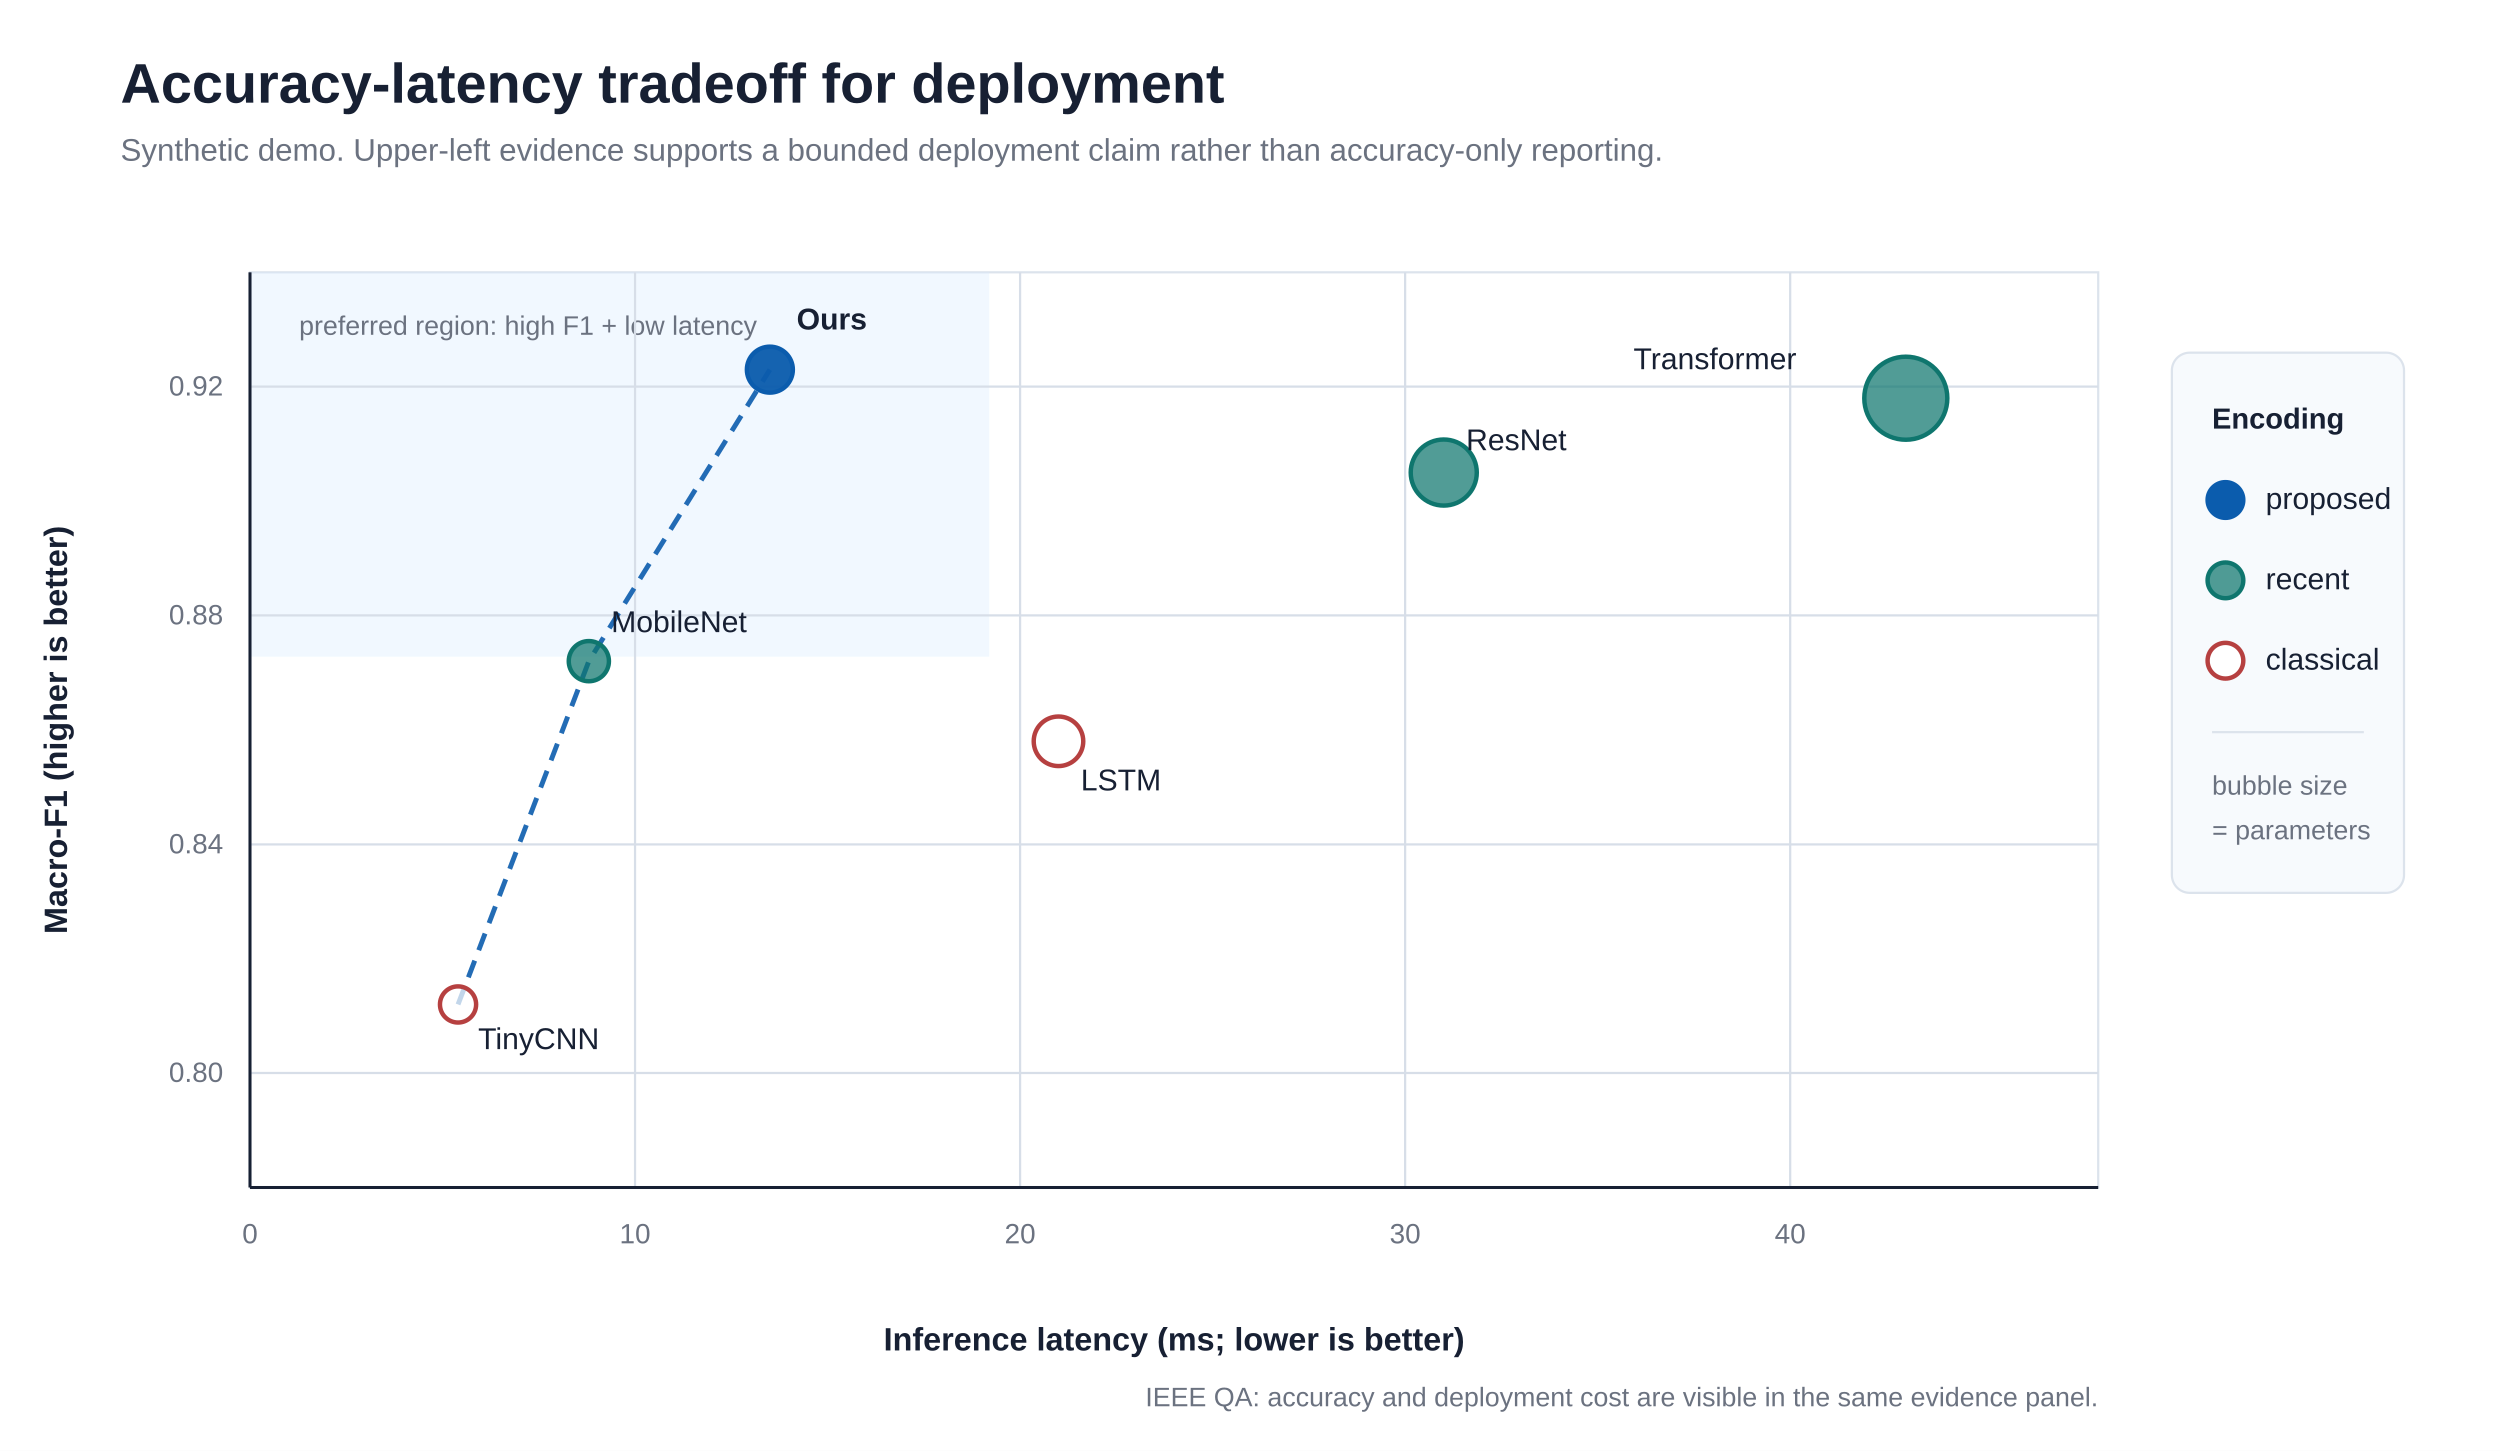
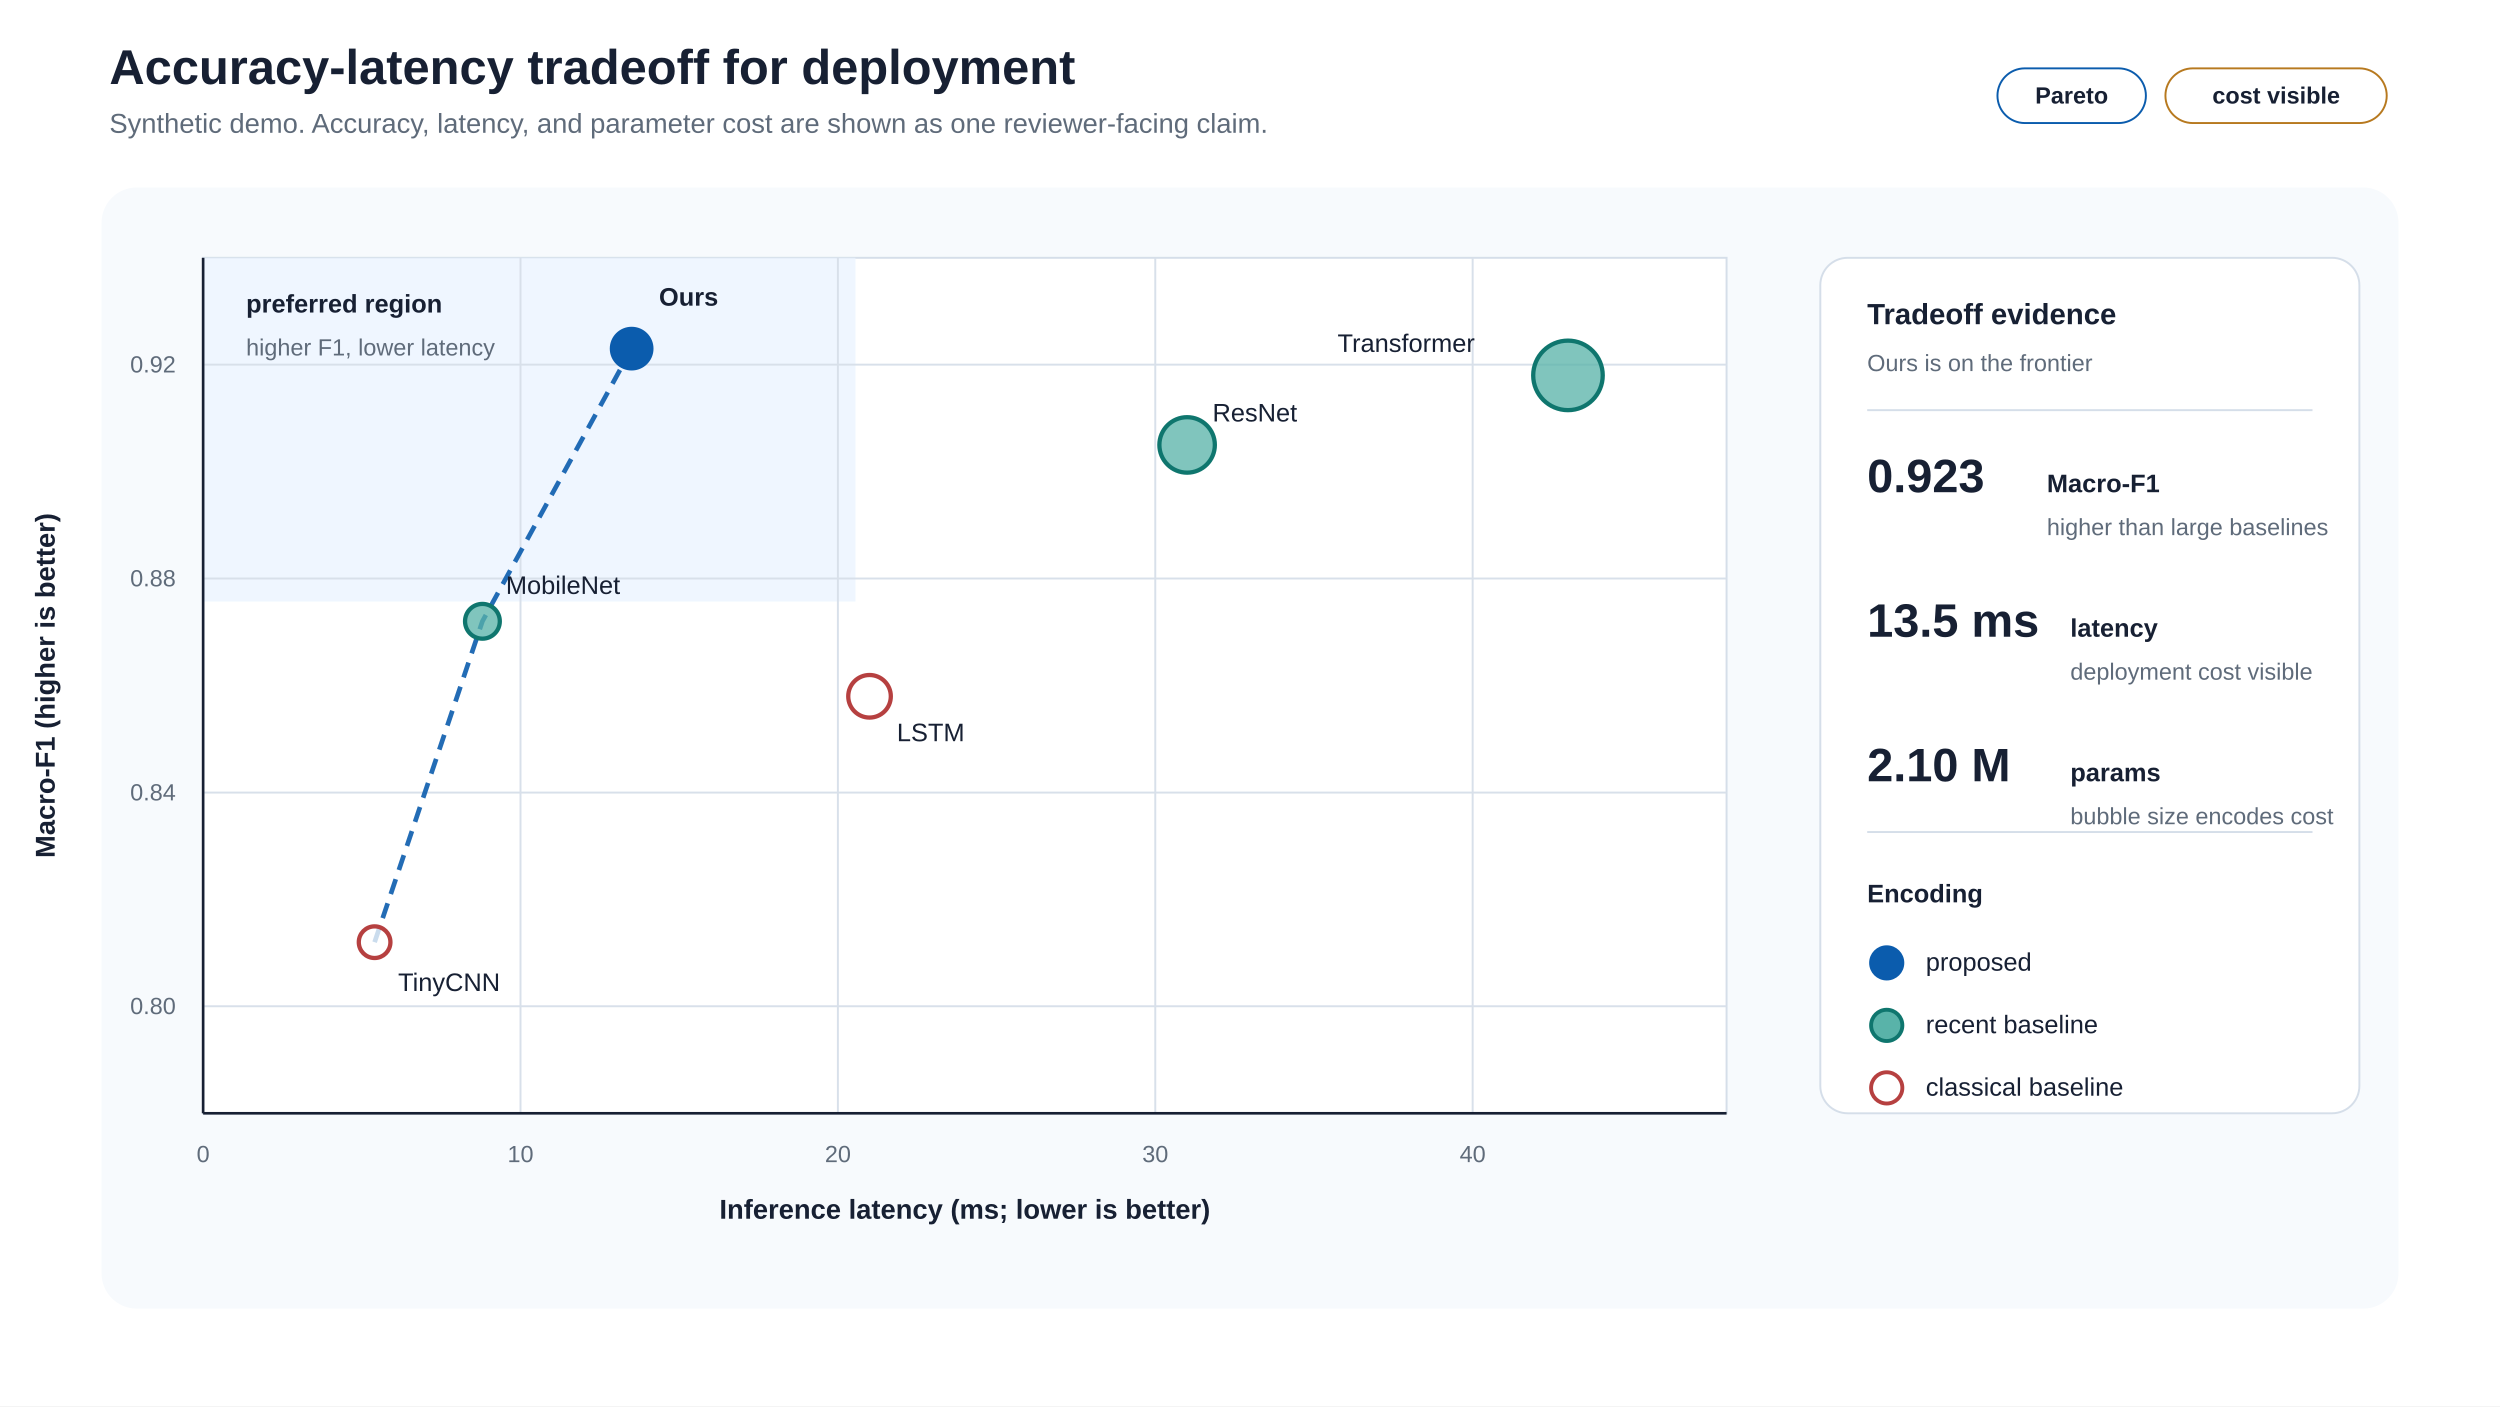
- <svg xmlns="http://www.w3.org/2000/svg" width="1120" height="650" viewBox="0 0 1120 650" role="img" aria-label="Accuracy-latency tradeoff for deployment">
-   <rect width="1120" height="650" fill="#ffffff" />
+ <svg xmlns="http://www.w3.org/2000/svg" width="1280" height="720" viewBox="0 0 1280 720" role="img" aria-label="Accuracy-latency tradeoff for deployment">
+   <rect width="1280" height="720" fill="#FFFFFF" />
  <style>
    text { font-family: Arial, Helvetica, sans-serif; fill: #172033; }
    .title { font-size: 25px; font-weight: 700; }
-     .subtitle { font-size: 14px; fill: #6B7280; }
-     .axis { stroke: #172033; stroke-width: 1.35; }
-     .grid { stroke: #D7DEE8; stroke-width: 1; }
-     .tick { font-size: 12.5px; fill: #6B7280; }
-     .label { font-size: 14.5px; font-weight: 700; }
-     .small { font-size: 12px; fill: #6B7280; }
-     .legend { font-size: 13.5px; fill: #172033; }
-     .note { font-size: 12px; fill: #6B7280; }
-     .panel { font-size: 16px; font-weight: 700; }
+     .subtitle { font-size: 14px; fill: #5F6B7A; }
+     .axislabel { font-size: 14px; font-weight: 700; }
+     .tick { font-size: 12px; fill: #5F6B7A; }
+     .tiny { font-size: 11px; fill: #5F6B7A; }
+     .small { font-size: 12px; fill: #5F6B7A; }
+     .legend { font-size: 13px; fill: #172033; }
+     .paneltitle { font-size: 15px; font-weight: 700; }
    .method { font-size: 13px; font-weight: 700; }
+     .metric { font-size: 24px; font-weight: 700; }
+     .pill { font-size: 12px; }
+     .header { font-size: 13px; font-weight: 700; fill: #FFFFFF; }
+     .cell { font-size: 13px; }
  </style>
-   <text x="54" y="46" class="title">Accuracy-latency tradeoff for deployment</text>
-   <text x="54" y="72" class="subtitle">Synthetic demo. Upper-left evidence supports a bounded deployment claim rather than accuracy-only reporting.</text>
-   <rect x="112" y="122" width="828" height="410" fill="#ffffff" stroke="#DCE3EC" />
-   <rect x="112" y="122" width="331.2" height="172.2" fill="#D9ECFF" opacity="0.36" />
-   <text x="134" y="150" class="note">preferred region: high F1 + low latency</text>
-   <line x1="112.0" y1="122" x2="112.0" y2="532" class="grid" />
-   <text x="112.0" y="557" text-anchor="middle" class="tick">0</text>
-   <line x1="284.5" y1="122" x2="284.5" y2="532" class="grid" />
-   <text x="284.5" y="557" text-anchor="middle" class="tick">10</text>
-   <line x1="457.0" y1="122" x2="457.0" y2="532" class="grid" />
-   <text x="457.0" y="557" text-anchor="middle" class="tick">20</text>
-   <line x1="629.5" y1="122" x2="629.5" y2="532" class="grid" />
-   <text x="629.5" y="557" text-anchor="middle" class="tick">30</text>
-   <line x1="802.0" y1="122" x2="802.0" y2="532" class="grid" />
-   <text x="802.0" y="557" text-anchor="middle" class="tick">40</text>
-   <line x1="112" y1="480.7" x2="940" y2="480.7" class="grid" />
-   <text x="100" y="484.7" text-anchor="end" class="tick">0.80</text>
-   <line x1="112" y1="378.3" x2="940" y2="378.3" class="grid" />
-   <text x="100" y="382.3" text-anchor="end" class="tick">0.84</text>
-   <line x1="112" y1="275.7" x2="940" y2="275.7" class="grid" />
-   <text x="100" y="279.7" text-anchor="end" class="tick">0.88</text>
-   <line x1="112" y1="173.2" x2="940" y2="173.2" class="grid" />
-   <text x="100" y="177.2" text-anchor="end" class="tick">0.92</text>
-   <line x1="112" y1="532" x2="940" y2="532" class="axis" />
-   <line x1="112" y1="122" x2="112" y2="532" class="axis" />
-   <polyline points="205.2,450.0 263.8,296.2 344.9,165.6" fill="none" stroke="#0B5CAD" stroke-width="2.2" stroke-dasharray="8,5" opacity="0.9" />
-   <circle cx="205.2" cy="450.0" r="8.1" fill="#FFFFFF" fill-opacity="0.72" stroke="#B64040" stroke-width="2" />
-   <text x="214.2" y="470.0" class="legend" font-weight="400">TinyCNN</text>
-   <circle cx="263.8" cy="296.2" r="9.0" fill="#0F766E" fill-opacity="0.72" stroke="#0F766E" stroke-width="2" />
-   <text x="273.8" y="283.2" class="legend" font-weight="400">MobileNet</text>
-   <circle cx="474.2" cy="332.1" r="11.1" fill="#FFFFFF" fill-opacity="0.72" stroke="#B64040" stroke-width="2" />
-   <text x="484.2" y="354.1" class="legend" font-weight="400">LSTM</text>
-   <circle cx="646.8" cy="211.7" r="14.8" fill="#0F766E" fill-opacity="0.72" stroke="#0F766E" stroke-width="2" />
-   <text x="656.8" y="201.7" class="legend" font-weight="400">ResNet</text>
-   <circle cx="853.8" cy="178.4" r="18.6" fill="#0F766E" fill-opacity="0.72" stroke="#0F766E" stroke-width="2" />
-   <text x="731.8" y="165.4" class="legend" font-weight="400">Transformer</text>
-   <circle cx="344.9" cy="165.6" r="10.3" fill="#0B5CAD" fill-opacity="0.95" stroke="#0B5CAD" stroke-width="2" />
-   <text x="356.9" y="147.6" class="legend" font-weight="700">Ours</text>
-   <rect x="973" y="158" width="104" height="242" rx="8" fill="#F7FAFD" stroke="#DCE3EC" />
-   <text x="991" y="192" class="method">Encoding</text>
-   <circle cx="997" cy="224" r="8" fill="#0B5CAD" stroke="#0B5CAD" stroke-width="2" />
-   <text x="1015" y="228" class="legend">proposed</text>
-   <circle cx="997" cy="260" r="8" fill="#0F766E" fill-opacity="0.72" stroke="#0F766E" stroke-width="2" />
-   <text x="1015" y="264" class="legend">recent</text>
-   <circle cx="997" cy="296" r="8" fill="#fff" stroke="#B64040" stroke-width="2" />
-   <text x="1015" y="300" class="legend">classical</text>
-   <line x1="991" y1="328" x2="1059" y2="328" stroke="#DCE3EC" />
-   <text x="991" y="356" class="small">bubble size</text>
-   <text x="991" y="376" class="small">= parameters</text>
-   <text x="526.0" y="605" text-anchor="middle" class="label">Inference latency (ms; lower is better)</text>
-   <text x="30" y="327.0" transform="rotate(-90 30 327.0)" text-anchor="middle" class="label">Macro-F1 (higher is better)</text>
-   <text x="940" y="630" text-anchor="end" class="small">IEEE QA: accuracy and deployment cost are visible in the same evidence panel.</text>
+   <text x="56" y="43" class="title">Accuracy-latency tradeoff for deployment</text>
+   <text x="56" y="68" class="subtitle">Synthetic demo. Accuracy, latency, and parameter cost are shown as one reviewer-facing claim.</text>
+   <rect x="1108.7" y="35.0" width="113.3" height="28.0" rx="14.0" fill="#FFFFFF" stroke="#B7791F" opacity="1.000" />
+   <text x="1165.4" y="53.0" text-anchor="middle" class="pill" fill="#B7791F" font-weight="700">cost visible</text>
+   <rect x="1022.7" y="35.0" width="76.0" height="28.0" rx="14.0" fill="#FFFFFF" stroke="#0B5CAD" opacity="1.000" />
+   <text x="1060.7" y="53.0" text-anchor="middle" class="pill" fill="#0B5CAD" font-weight="700">Pareto</text>
+   <rect x="52.0" y="96.0" width="1176.0" height="574.0" rx="18.0" fill="#F7FAFD" stroke="none" opacity="1.000" />
+   <rect x="104.0" y="132.0" width="780.0" height="438.0" rx="0.0" fill="#FFFFFF" stroke="#D5DEE9" opacity="1.000" />
+   <rect x="104.0" y="132.0" width="334.0" height="176.0" rx="0.0" fill="#EAF4FF" stroke="none" opacity="0.780" />
+   <text x="126.0" y="160.0" text-anchor="start" class="method" fill="#0B5CAD">preferred region</text>
+   <text x="126.0" y="182.0" text-anchor="start" class="small">higher F1, lower latency</text>
+   <line x1="104.0" y1="132.0" x2="104.0" y2="570.0" stroke="#D8E0EA" stroke-width="1.00" />
+   <text x="104.0" y="595.0" text-anchor="middle" class="tick">0</text>
+   <line x1="266.5" y1="132.0" x2="266.5" y2="570.0" stroke="#D8E0EA" stroke-width="1.00" />
+   <text x="266.5" y="595.0" text-anchor="middle" class="tick">10</text>
+   <line x1="429.0" y1="132.0" x2="429.0" y2="570.0" stroke="#D8E0EA" stroke-width="1.00" />
+   <text x="429.0" y="595.0" text-anchor="middle" class="tick">20</text>
+   <line x1="591.5" y1="132.0" x2="591.5" y2="570.0" stroke="#D8E0EA" stroke-width="1.00" />
+   <text x="591.5" y="595.0" text-anchor="middle" class="tick">30</text>
+   <line x1="754.0" y1="132.0" x2="754.0" y2="570.0" stroke="#D8E0EA" stroke-width="1.00" />
+   <text x="754.0" y="595.0" text-anchor="middle" class="tick">40</text>
+   <line x1="104.0" y1="515.2" x2="884.0" y2="515.2" stroke="#D8E0EA" stroke-width="1.00" />
+   <text x="90.0" y="519.2" text-anchor="end" class="tick">0.80</text>
+   <line x1="104.0" y1="405.8" x2="884.0" y2="405.8" stroke="#D8E0EA" stroke-width="1.00" />
+   <text x="90.0" y="409.8" text-anchor="end" class="tick">0.84</text>
+   <line x1="104.0" y1="296.2" x2="884.0" y2="296.2" stroke="#D8E0EA" stroke-width="1.00" />
+   <text x="90.0" y="300.2" text-anchor="end" class="tick">0.88</text>
+   <line x1="104.0" y1="186.7" x2="884.0" y2="186.7" stroke="#D8E0EA" stroke-width="1.00" />
+   <text x="90.0" y="190.7" text-anchor="end" class="tick">0.92</text>
+   <line x1="104.0" y1="570.0" x2="884.0" y2="570.0" stroke="#172033" stroke-width="1.35" />
+   <line x1="104.0" y1="132.0" x2="104.0" y2="570.0" stroke="#172033" stroke-width="1.35" />
+   <polyline points="191.8,482.4 247.0,318.1 323.4,178.5" fill="none" stroke="#0B5CAD" stroke-width="2.4" stroke-dasharray="8,5" opacity="0.9" />
+   <circle cx="191.8" cy="482.4" r="8.1" fill="#FFFFFF" fill-opacity="0.76" stroke="#B64040" stroke-width="2.2" />
+   <text x="203.8" y="507.4" text-anchor="start" class="legend" fill="#172033" font-weight="400">TinyCNN</text>
+   <circle cx="247.0" cy="318.1" r="8.9" fill="#59B3A9" fill-opacity="0.76" stroke="#0F766E" stroke-width="2.2" />
+   <text x="259.0" y="304.1" text-anchor="start" class="legend" fill="#172033" font-weight="400">MobileNet</text>
+   <circle cx="445.2" cy="356.5" r="10.9" fill="#FFFFFF" fill-opacity="0.76" stroke="#B64040" stroke-width="2.2" />
+   <text x="459.2" y="379.5" text-anchor="start" class="legend" fill="#172033" font-weight="400">LSTM</text>
+   <circle cx="607.8" cy="227.8" r="14.2" fill="#59B3A9" fill-opacity="0.76" stroke="#0F766E" stroke-width="2.2" />
+   <text x="620.8" y="215.8" text-anchor="start" class="legend" fill="#172033" font-weight="400">ResNet</text>
+   <circle cx="802.8" cy="192.2" r="17.8" fill="#59B3A9" fill-opacity="0.76" stroke="#0F766E" stroke-width="2.2" />
+   <text x="684.8" y="180.2" text-anchor="start" class="legend" fill="#172033" font-weight="400">Transformer</text>
+   <circle cx="323.4" cy="178.5" r="10.1" fill="#0B5CAD" fill-opacity="1.00" stroke="#0B5CAD" stroke-width="2.2" />
+   <text x="337.4" y="156.5" text-anchor="start" class="legend" fill="#172033" font-weight="700">Ours</text>
+   <text x="494.0" y="624.0" text-anchor="middle" class="axislabel">Inference latency (ms; lower is better)</text>
+   <text x="28.0" y="351.0" transform="rotate(-90 28.0 351.0)" text-anchor="middle" class="axislabel">Macro-F1 (higher is better)</text>
+   <rect x="932.0" y="132.0" width="276.0" height="438.0" rx="14.0" fill="#FFFFFF" stroke="#D5DEE9" opacity="1.000" />
+   <text x="956.0" y="166.0" text-anchor="start" class="paneltitle">Tradeoff evidence</text>
+   <text x="956.0" y="190.0" text-anchor="start" class="small">Ours is on the frontier</text>
+   <line x1="956.0" y1="210.0" x2="1184.0" y2="210.0" stroke="#D5DEE9" stroke-width="1.00" />
+   <text x="956.0" y="252.0" text-anchor="start" class="metric" fill="#0B5CAD">0.923</text>
+   <text x="1048.0" y="252.0" text-anchor="start" class="method">Macro-F1</text>
+   <text x="1048.0" y="274.0" text-anchor="start" class="small">higher than large baselines</text>
+   <text x="956.0" y="326.0" text-anchor="start" class="metric" fill="#0F766E">13.5 ms</text>
+   <text x="1060.0" y="326.0" text-anchor="start" class="method">latency</text>
+   <text x="1060.0" y="348.0" text-anchor="start" class="small">deployment cost visible</text>
+   <text x="956.0" y="400.0" text-anchor="start" class="metric" fill="#B7791F">2.10 M</text>
+   <text x="1060.0" y="400.0" text-anchor="start" class="method">params</text>
+   <text x="1060.0" y="422.0" text-anchor="start" class="small">bubble size encodes cost</text>
+   <line x1="956.0" y1="426.0" x2="1184.0" y2="426.0" stroke="#D5DEE9" stroke-width="1.00" />
+   <text x="956.0" y="462.0" text-anchor="start" class="method">Encoding</text>
+   <circle cx="966.0" cy="493.0" r="8" fill="#0B5CAD" stroke="#0B5CAD" stroke-width="2" />
+   <text x="986.0" y="497.0" text-anchor="start" class="legend">proposed</text>
+   <circle cx="966.0" cy="525.0" r="8" fill="#59B3A9" stroke="#0F766E" stroke-width="2" />
+   <text x="986.0" y="529.0" text-anchor="start" class="legend">recent baseline</text>
+   <circle cx="966.0" cy="557.0" r="8" fill="#FFFFFF" stroke="#B64040" stroke-width="2" />
+   <text x="986.0" y="561.0" text-anchor="start" class="legend">classical baseline</text>
</svg>
